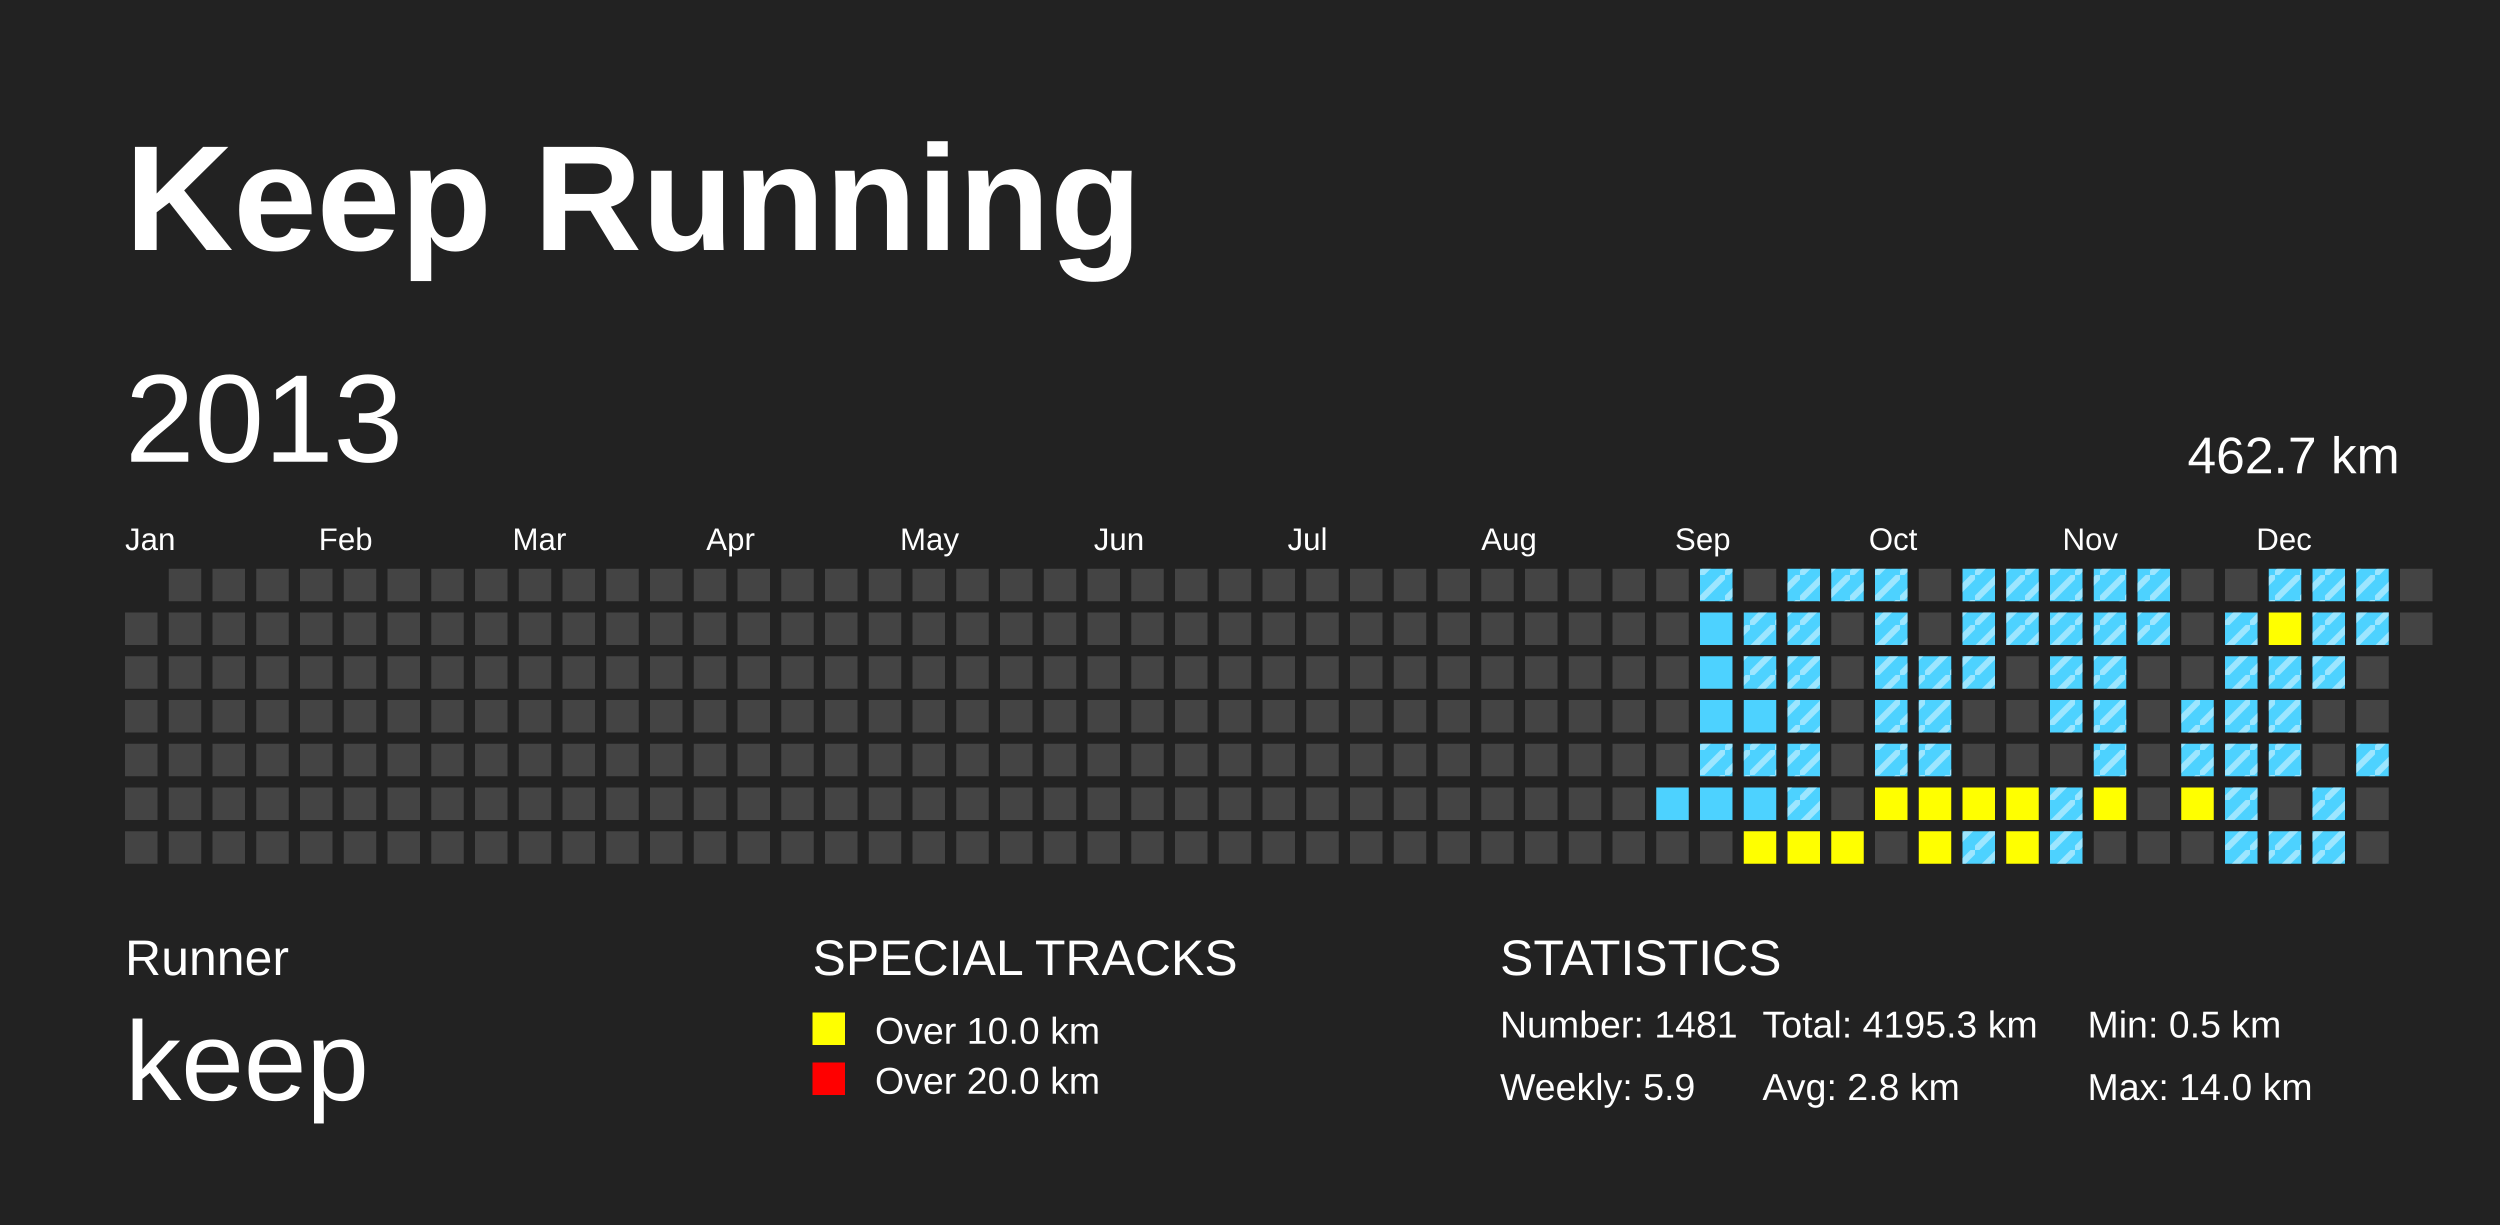
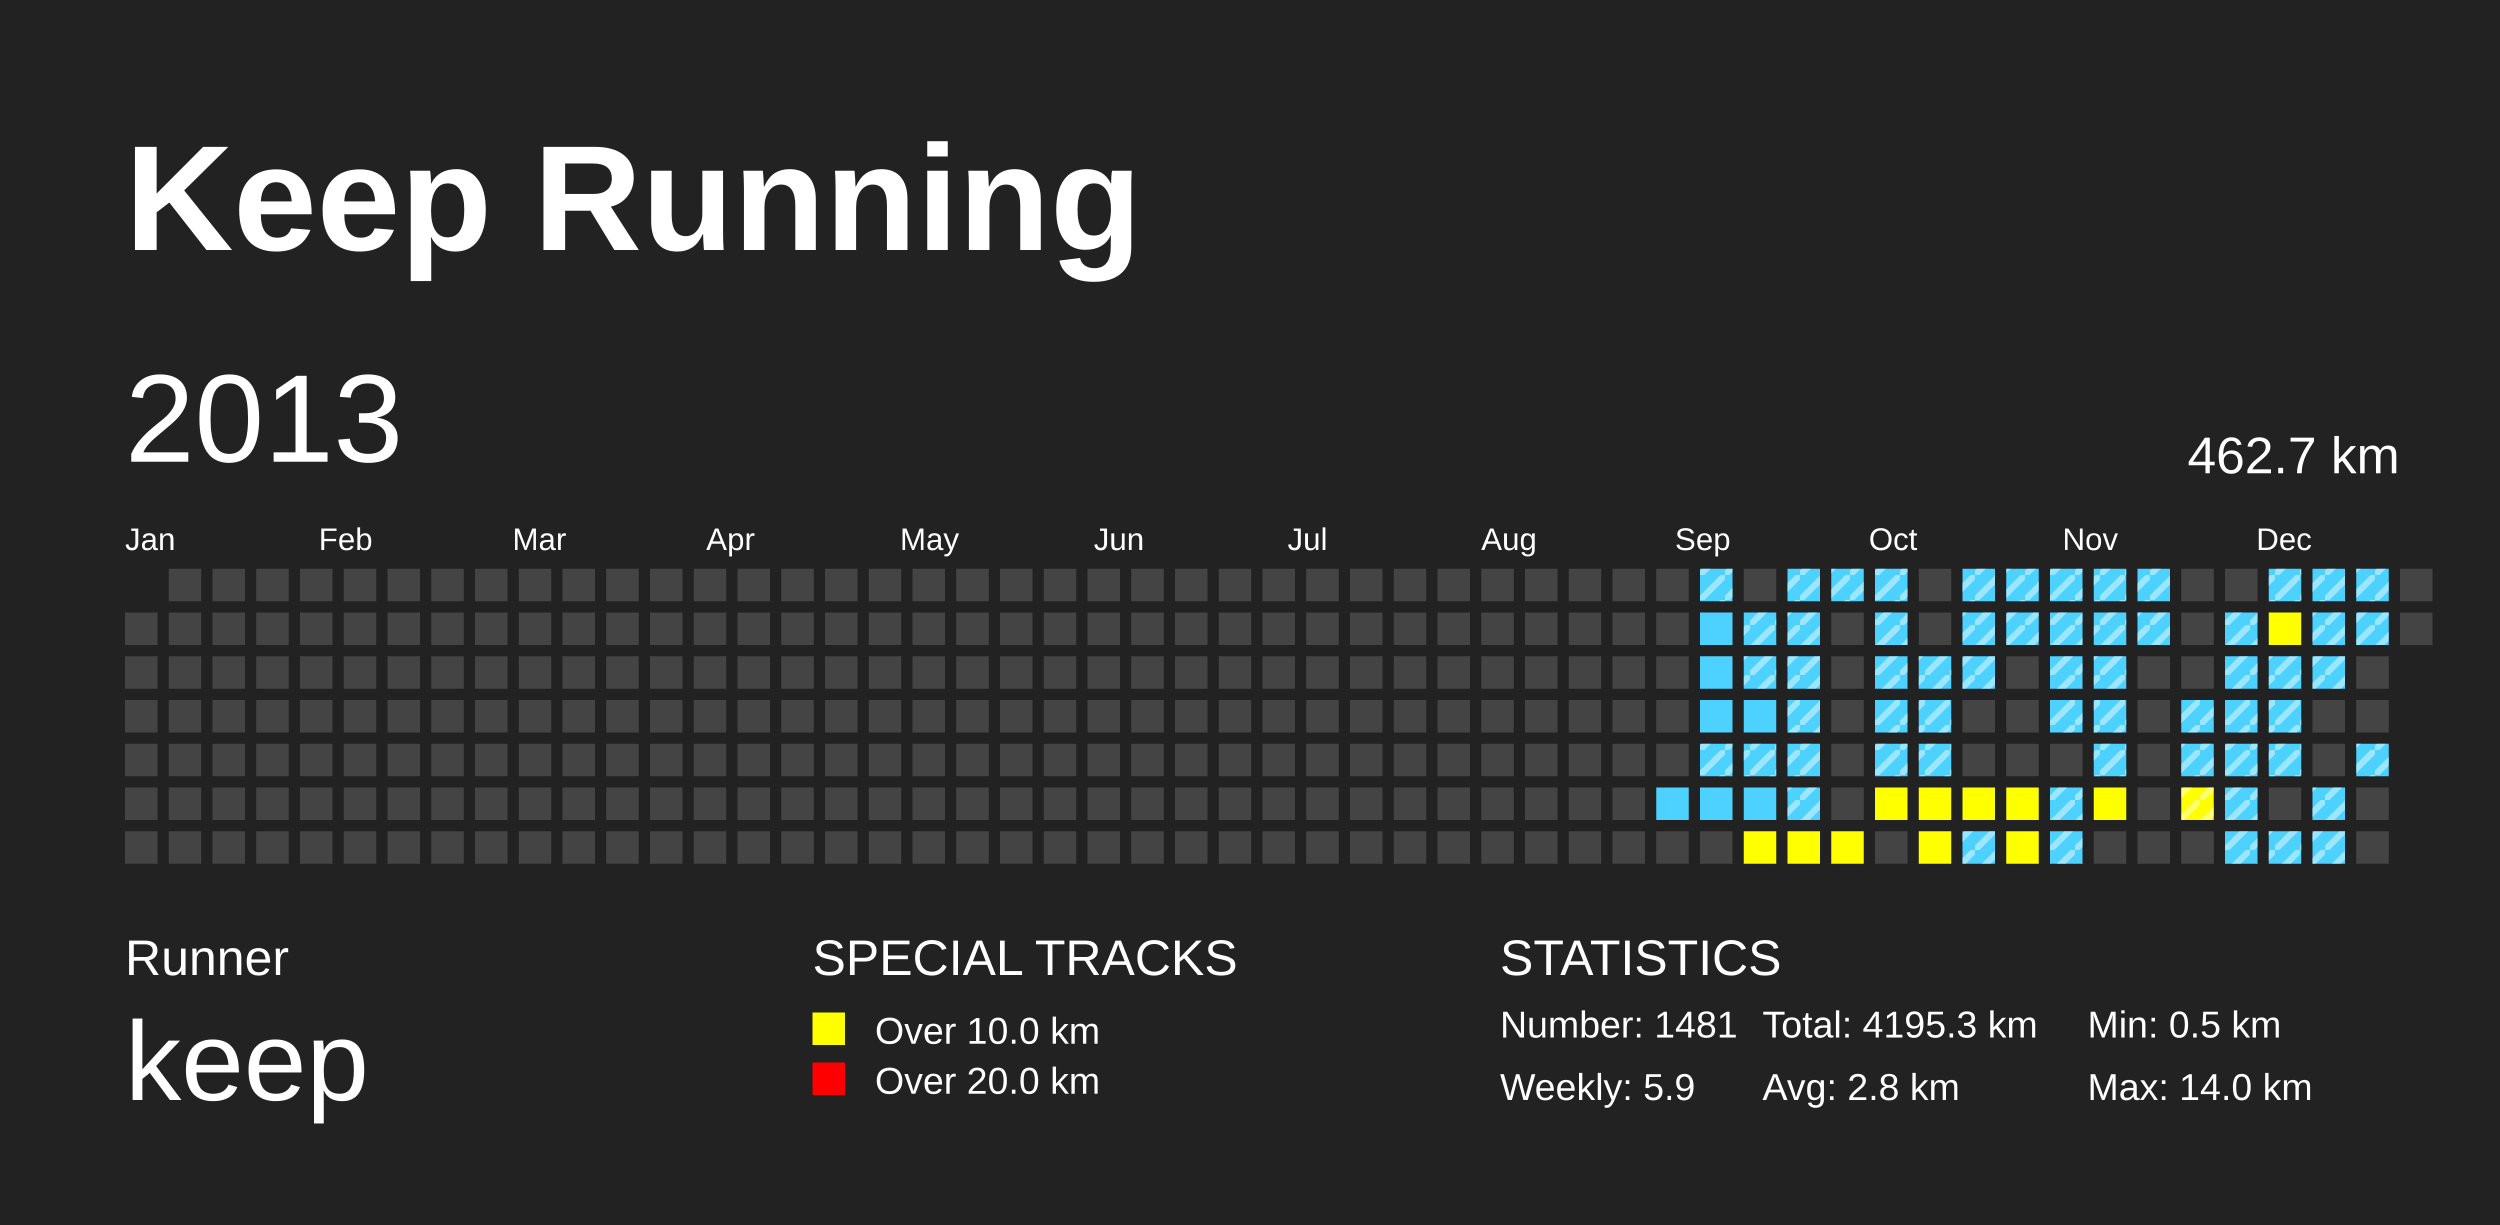
<svg xmlns="http://www.w3.org/2000/svg" baseProfile="full" height="98mm" version="1.1" viewBox="0,0,200,98" width="200mm">
  <defs>
    <pattern height="2" id="indoor-stripe" patternUnits="userSpaceOnUse" width="2">
      <line stroke="white" stroke-opacity="0.45" stroke-width="0.5" x1="0" x2="2" y1="2" y2="0" />
    </pattern>
  </defs>
  <rect fill="#222222" height="98" width="200" x="0" y="0" />
  <text fill="#FFFFFF" style="font-size:12px; font-family:Arial; font-weight:bold;" x="10" y="20">Keep Running</text>
  <text fill="#FFFFFF" style="font-size:4px; font-family:Arial" x="10" y="78">Runner</text>
  <text fill="#FFFFFF" style="font-size:9px; font-family:Arial" x="10" y="88">keep</text>
  <text fill="#FFFFFF" style="font-size:4px; font-family:Arial" x="65" y="78">SPECIAL TRACKS</text>
  <rect fill="yellow" height="2.6" width="2.6" x="65" y="81" />
  <text fill="#FFFFFF" style="font-size:3px; font-family:Arial" x="70" y="83.5">Over 10.0 km</text>
  <rect fill="red" height="2.6" width="2.6" x="65" y="85" />
  <text fill="#FFFFFF" style="font-size:3px; font-family:Arial" x="70" y="87.5">Over 20.0 km</text>
  <text fill="#FFFFFF" style="font-size:4px; font-family:Arial" x="120" y="78">STATISTICS</text>
  <text fill="#FFFFFF" style="font-size:3px; font-family:Arial" x="120" y="83">Number: 1481</text>
  <text fill="#FFFFFF" style="font-size:3px; font-family:Arial" x="120" y="88">Weekly: 5.9</text>
  <text fill="#FFFFFF" style="font-size:3px; font-family:Arial" x="141" y="83">Total: 4195.3 km</text>
  <text fill="#FFFFFF" style="font-size:3px; font-family:Arial" x="141" y="88">Avg: 2.8 km</text>
  <text fill="#FFFFFF" style="font-size:3px; font-family:Arial" x="167" y="83">Min: 0.5 km</text>
  <text fill="#FFFFFF" style="font-size:3px; font-family:Arial" x="167" y="88">Max: 14.0 km</text>
  <text dominant-baseline="hanging" fill="#FFFFFF" style="font-size:10.0px; font-family:Arial;" x="10" y="30">2013</text>
  <text dominant-baseline="hanging" fill="#FFFFFF" style="font-size:4.125px; font-family:Arial;" x="175" y="35">462.7 km</text>
  <text fill="#FFFFFF" style="font-size:2.5px; font-family:Arial" x="10.0" y="44">Jan</text>
  <text fill="#FFFFFF" style="font-size:2.5px; font-family:Arial" x="25.5" y="44">Feb</text>
  <text fill="#FFFFFF" style="font-size:2.5px; font-family:Arial" x="41.0" y="44">Mar</text>
  <text fill="#FFFFFF" style="font-size:2.5px; font-family:Arial" x="56.5" y="44">Apr</text>
  <text fill="#FFFFFF" style="font-size:2.5px; font-family:Arial" x="72.0" y="44">May</text>
  <text fill="#FFFFFF" style="font-size:2.5px; font-family:Arial" x="87.5" y="44">Jun</text>
  <text fill="#FFFFFF" style="font-size:2.5px; font-family:Arial" x="103.0" y="44">Jul</text>
  <text fill="#FFFFFF" style="font-size:2.5px; font-family:Arial" x="118.5" y="44">Aug</text>
  <text fill="#FFFFFF" style="font-size:2.5px; font-family:Arial" x="134.0" y="44">Sep</text>
  <text fill="#FFFFFF" style="font-size:2.5px; font-family:Arial" x="149.5" y="44">Oct</text>
  <text fill="#FFFFFF" style="font-size:2.5px; font-family:Arial" x="165.0" y="44">Nov</text>
  <text fill="#FFFFFF" style="font-size:2.5px; font-family:Arial" x="180.5" y="44">Dec</text>
  <rect fill="#444444" height="2.6" width="2.6" x="10.0" y="49.0" />
  <rect fill="#444444" height="2.6" width="2.6" x="10.0" y="52.5" />
  <rect fill="#444444" height="2.6" width="2.6" x="10.0" y="56.0" />
  <rect fill="#444444" height="2.6" width="2.6" x="10.0" y="59.5" />
  <rect fill="#444444" height="2.6" width="2.6" x="10.0" y="63.0" />
  <rect fill="#444444" height="2.6" width="2.6" x="10.0" y="66.5" />
  <rect fill="#444444" height="2.6" width="2.6" x="13.5" y="45.5" />
  <rect fill="#444444" height="2.6" width="2.6" x="13.5" y="49.0" />
  <rect fill="#444444" height="2.6" width="2.6" x="13.5" y="52.5" />
  <rect fill="#444444" height="2.6" width="2.6" x="13.5" y="56.0" />
  <rect fill="#444444" height="2.6" width="2.6" x="13.5" y="59.5" />
  <rect fill="#444444" height="2.6" width="2.6" x="13.5" y="63.0" />
  <rect fill="#444444" height="2.6" width="2.6" x="13.5" y="66.5" />
  <rect fill="#444444" height="2.6" width="2.6" x="17.0" y="45.5" />
  <rect fill="#444444" height="2.6" width="2.6" x="17.0" y="49.0" />
  <rect fill="#444444" height="2.6" width="2.6" x="17.0" y="52.5" />
  <rect fill="#444444" height="2.6" width="2.6" x="17.0" y="56.0" />
  <rect fill="#444444" height="2.6" width="2.6" x="17.0" y="59.5" />
  <rect fill="#444444" height="2.6" width="2.6" x="17.0" y="63.0" />
  <rect fill="#444444" height="2.6" width="2.6" x="17.0" y="66.5" />
  <rect fill="#444444" height="2.6" width="2.6" x="20.5" y="45.5" />
  <rect fill="#444444" height="2.6" width="2.6" x="20.5" y="49.0" />
  <rect fill="#444444" height="2.6" width="2.6" x="20.5" y="52.5" />
  <rect fill="#444444" height="2.6" width="2.6" x="20.5" y="56.0" />
  <rect fill="#444444" height="2.6" width="2.6" x="20.5" y="59.5" />
  <rect fill="#444444" height="2.6" width="2.6" x="20.5" y="63.0" />
  <rect fill="#444444" height="2.6" width="2.6" x="20.5" y="66.5" />
  <rect fill="#444444" height="2.6" width="2.6" x="24.0" y="45.5" />
  <rect fill="#444444" height="2.6" width="2.6" x="24.0" y="49.0" />
  <rect fill="#444444" height="2.6" width="2.6" x="24.0" y="52.5" />
  <rect fill="#444444" height="2.6" width="2.6" x="24.0" y="56.0" />
  <rect fill="#444444" height="2.6" width="2.6" x="24.0" y="59.5" />
  <rect fill="#444444" height="2.6" width="2.6" x="24.0" y="63.0" />
  <rect fill="#444444" height="2.6" width="2.6" x="24.0" y="66.5" />
  <rect fill="#444444" height="2.6" width="2.6" x="27.5" y="45.5" />
  <rect fill="#444444" height="2.6" width="2.6" x="27.5" y="49.0" />
  <rect fill="#444444" height="2.6" width="2.6" x="27.5" y="52.5" />
  <rect fill="#444444" height="2.6" width="2.6" x="27.5" y="56.0" />
  <rect fill="#444444" height="2.6" width="2.6" x="27.5" y="59.5" />
  <rect fill="#444444" height="2.6" width="2.6" x="27.5" y="63.0" />
  <rect fill="#444444" height="2.6" width="2.6" x="27.5" y="66.5" />
  <rect fill="#444444" height="2.6" width="2.6" x="31.0" y="45.5" />
  <rect fill="#444444" height="2.6" width="2.6" x="31.0" y="49.0" />
  <rect fill="#444444" height="2.6" width="2.6" x="31.0" y="52.5" />
  <rect fill="#444444" height="2.6" width="2.6" x="31.0" y="56.0" />
  <rect fill="#444444" height="2.6" width="2.6" x="31.0" y="59.5" />
  <rect fill="#444444" height="2.6" width="2.6" x="31.0" y="63.0" />
  <rect fill="#444444" height="2.6" width="2.6" x="31.0" y="66.5" />
  <rect fill="#444444" height="2.6" width="2.6" x="34.5" y="45.5" />
  <rect fill="#444444" height="2.6" width="2.6" x="34.5" y="49.0" />
  <rect fill="#444444" height="2.6" width="2.6" x="34.5" y="52.5" />
  <rect fill="#444444" height="2.6" width="2.6" x="34.5" y="56.0" />
  <rect fill="#444444" height="2.6" width="2.6" x="34.5" y="59.5" />
  <rect fill="#444444" height="2.6" width="2.6" x="34.5" y="63.0" />
  <rect fill="#444444" height="2.6" width="2.6" x="34.5" y="66.5" />
  <rect fill="#444444" height="2.6" width="2.6" x="38.0" y="45.5" />
  <rect fill="#444444" height="2.6" width="2.6" x="38.0" y="49.0" />
  <rect fill="#444444" height="2.6" width="2.6" x="38.0" y="52.5" />
  <rect fill="#444444" height="2.6" width="2.6" x="38.0" y="56.0" />
  <rect fill="#444444" height="2.6" width="2.6" x="38.0" y="59.5" />
  <rect fill="#444444" height="2.6" width="2.6" x="38.0" y="63.0" />
  <rect fill="#444444" height="2.6" width="2.6" x="38.0" y="66.5" />
  <rect fill="#444444" height="2.6" width="2.6" x="41.5" y="45.5" />
  <rect fill="#444444" height="2.6" width="2.6" x="41.5" y="49.0" />
  <rect fill="#444444" height="2.6" width="2.6" x="41.5" y="52.5" />
  <rect fill="#444444" height="2.6" width="2.6" x="41.5" y="56.0" />
  <rect fill="#444444" height="2.6" width="2.6" x="41.5" y="59.5" />
  <rect fill="#444444" height="2.6" width="2.6" x="41.5" y="63.0" />
  <rect fill="#444444" height="2.6" width="2.6" x="41.5" y="66.5" />
  <rect fill="#444444" height="2.6" width="2.6" x="45.0" y="45.5" />
  <rect fill="#444444" height="2.6" width="2.6" x="45.0" y="49.0" />
  <rect fill="#444444" height="2.6" width="2.6" x="45.0" y="52.5" />
  <rect fill="#444444" height="2.6" width="2.6" x="45.0" y="56.0" />
  <rect fill="#444444" height="2.6" width="2.6" x="45.0" y="59.5" />
  <rect fill="#444444" height="2.6" width="2.6" x="45.0" y="63.0" />
  <rect fill="#444444" height="2.6" width="2.6" x="45.0" y="66.5" />
  <rect fill="#444444" height="2.6" width="2.6" x="48.5" y="45.5" />
  <rect fill="#444444" height="2.6" width="2.6" x="48.5" y="49.0" />
  <rect fill="#444444" height="2.6" width="2.6" x="48.5" y="52.5" />
  <rect fill="#444444" height="2.6" width="2.6" x="48.5" y="56.0" />
  <rect fill="#444444" height="2.6" width="2.6" x="48.5" y="59.5" />
  <rect fill="#444444" height="2.6" width="2.6" x="48.5" y="63.0" />
  <rect fill="#444444" height="2.6" width="2.6" x="48.5" y="66.5" />
  <rect fill="#444444" height="2.6" width="2.6" x="52.0" y="45.5" />
  <rect fill="#444444" height="2.6" width="2.6" x="52.0" y="49.0" />
  <rect fill="#444444" height="2.6" width="2.6" x="52.0" y="52.5" />
  <rect fill="#444444" height="2.6" width="2.6" x="52.0" y="56.0" />
  <rect fill="#444444" height="2.6" width="2.6" x="52.0" y="59.5" />
  <rect fill="#444444" height="2.6" width="2.6" x="52.0" y="63.0" />
  <rect fill="#444444" height="2.6" width="2.6" x="52.0" y="66.5" />
  <rect fill="#444444" height="2.6" width="2.6" x="55.5" y="45.5" />
  <rect fill="#444444" height="2.6" width="2.6" x="55.5" y="49.0" />
  <rect fill="#444444" height="2.6" width="2.6" x="55.5" y="52.5" />
  <rect fill="#444444" height="2.6" width="2.6" x="55.5" y="56.0" />
  <rect fill="#444444" height="2.6" width="2.6" x="55.5" y="59.5" />
  <rect fill="#444444" height="2.6" width="2.6" x="55.5" y="63.0" />
  <rect fill="#444444" height="2.6" width="2.6" x="55.5" y="66.5" />
  <rect fill="#444444" height="2.6" width="2.6" x="59.0" y="45.5" />
  <rect fill="#444444" height="2.6" width="2.6" x="59.0" y="49.0" />
  <rect fill="#444444" height="2.6" width="2.6" x="59.0" y="52.5" />
  <rect fill="#444444" height="2.6" width="2.6" x="59.0" y="56.0" />
  <rect fill="#444444" height="2.6" width="2.6" x="59.0" y="59.5" />
  <rect fill="#444444" height="2.6" width="2.6" x="59.0" y="63.0" />
  <rect fill="#444444" height="2.6" width="2.6" x="59.0" y="66.5" />
  <rect fill="#444444" height="2.6" width="2.6" x="62.5" y="45.5" />
  <rect fill="#444444" height="2.6" width="2.6" x="62.5" y="49.0" />
  <rect fill="#444444" height="2.6" width="2.6" x="62.5" y="52.5" />
  <rect fill="#444444" height="2.6" width="2.6" x="62.5" y="56.0" />
  <rect fill="#444444" height="2.6" width="2.6" x="62.5" y="59.5" />
  <rect fill="#444444" height="2.6" width="2.6" x="62.5" y="63.0" />
  <rect fill="#444444" height="2.6" width="2.6" x="62.5" y="66.5" />
  <rect fill="#444444" height="2.6" width="2.6" x="66.0" y="45.5" />
  <rect fill="#444444" height="2.6" width="2.6" x="66.0" y="49.0" />
  <rect fill="#444444" height="2.6" width="2.6" x="66.0" y="52.5" />
  <rect fill="#444444" height="2.6" width="2.6" x="66.0" y="56.0" />
  <rect fill="#444444" height="2.6" width="2.6" x="66.0" y="59.5" />
  <rect fill="#444444" height="2.6" width="2.6" x="66.0" y="63.0" />
  <rect fill="#444444" height="2.6" width="2.6" x="66.0" y="66.5" />
  <rect fill="#444444" height="2.6" width="2.6" x="69.5" y="45.5" />
  <rect fill="#444444" height="2.6" width="2.6" x="69.5" y="49.0" />
  <rect fill="#444444" height="2.6" width="2.6" x="69.5" y="52.5" />
  <rect fill="#444444" height="2.6" width="2.6" x="69.5" y="56.0" />
  <rect fill="#444444" height="2.6" width="2.6" x="69.5" y="59.5" />
  <rect fill="#444444" height="2.6" width="2.6" x="69.5" y="63.0" />
  <rect fill="#444444" height="2.6" width="2.6" x="69.5" y="66.5" />
  <rect fill="#444444" height="2.6" width="2.6" x="73.0" y="45.5" />
  <rect fill="#444444" height="2.6" width="2.6" x="73.0" y="49.0" />
  <rect fill="#444444" height="2.6" width="2.6" x="73.0" y="52.5" />
  <rect fill="#444444" height="2.6" width="2.6" x="73.0" y="56.0" />
  <rect fill="#444444" height="2.6" width="2.6" x="73.0" y="59.5" />
  <rect fill="#444444" height="2.6" width="2.6" x="73.0" y="63.0" />
  <rect fill="#444444" height="2.6" width="2.6" x="73.0" y="66.5" />
  <rect fill="#444444" height="2.6" width="2.6" x="76.5" y="45.5" />
  <rect fill="#444444" height="2.6" width="2.6" x="76.5" y="49.0" />
  <rect fill="#444444" height="2.6" width="2.6" x="76.5" y="52.5" />
  <rect fill="#444444" height="2.6" width="2.6" x="76.5" y="56.0" />
  <rect fill="#444444" height="2.6" width="2.6" x="76.5" y="59.5" />
  <rect fill="#444444" height="2.6" width="2.6" x="76.5" y="63.0" />
  <rect fill="#444444" height="2.6" width="2.6" x="76.5" y="66.5" />
  <rect fill="#444444" height="2.6" width="2.6" x="80.0" y="45.5" />
  <rect fill="#444444" height="2.6" width="2.6" x="80.0" y="49.0" />
  <rect fill="#444444" height="2.6" width="2.6" x="80.0" y="52.5" />
  <rect fill="#444444" height="2.6" width="2.6" x="80.0" y="56.0" />
  <rect fill="#444444" height="2.6" width="2.6" x="80.0" y="59.5" />
  <rect fill="#444444" height="2.6" width="2.6" x="80.0" y="63.0" />
  <rect fill="#444444" height="2.6" width="2.6" x="80.0" y="66.5" />
  <rect fill="#444444" height="2.6" width="2.6" x="83.5" y="45.5" />
  <rect fill="#444444" height="2.6" width="2.6" x="83.5" y="49.0" />
  <rect fill="#444444" height="2.6" width="2.6" x="83.5" y="52.5" />
  <rect fill="#444444" height="2.6" width="2.6" x="83.5" y="56.0" />
  <rect fill="#444444" height="2.6" width="2.6" x="83.5" y="59.5" />
  <rect fill="#444444" height="2.6" width="2.6" x="83.5" y="63.0" />
  <rect fill="#444444" height="2.6" width="2.6" x="83.5" y="66.5" />
  <rect fill="#444444" height="2.6" width="2.6" x="87.0" y="45.5" />
  <rect fill="#444444" height="2.6" width="2.6" x="87.0" y="49.0" />
  <rect fill="#444444" height="2.6" width="2.6" x="87.0" y="52.5" />
  <rect fill="#444444" height="2.6" width="2.6" x="87.0" y="56.0" />
  <rect fill="#444444" height="2.6" width="2.6" x="87.0" y="59.5" />
  <rect fill="#444444" height="2.6" width="2.6" x="87.0" y="63.0" />
  <rect fill="#444444" height="2.6" width="2.6" x="87.0" y="66.5" />
  <rect fill="#444444" height="2.6" width="2.6" x="90.5" y="45.5" />
  <rect fill="#444444" height="2.6" width="2.6" x="90.5" y="49.0" />
  <rect fill="#444444" height="2.6" width="2.6" x="90.5" y="52.5" />
  <rect fill="#444444" height="2.6" width="2.6" x="90.5" y="56.0" />
  <rect fill="#444444" height="2.6" width="2.6" x="90.5" y="59.5" />
  <rect fill="#444444" height="2.6" width="2.6" x="90.5" y="63.0" />
  <rect fill="#444444" height="2.6" width="2.6" x="90.5" y="66.5" />
  <rect fill="#444444" height="2.6" width="2.6" x="94.0" y="45.5" />
  <rect fill="#444444" height="2.6" width="2.6" x="94.0" y="49.0" />
  <rect fill="#444444" height="2.6" width="2.6" x="94.0" y="52.5" />
  <rect fill="#444444" height="2.6" width="2.6" x="94.0" y="56.0" />
  <rect fill="#444444" height="2.6" width="2.6" x="94.0" y="59.5" />
  <rect fill="#444444" height="2.6" width="2.6" x="94.0" y="63.0" />
  <rect fill="#444444" height="2.6" width="2.6" x="94.0" y="66.5" />
  <rect fill="#444444" height="2.6" width="2.6" x="97.5" y="45.5" />
  <rect fill="#444444" height="2.6" width="2.6" x="97.5" y="49.0" />
  <rect fill="#444444" height="2.6" width="2.6" x="97.5" y="52.5" />
  <rect fill="#444444" height="2.6" width="2.6" x="97.5" y="56.0" />
  <rect fill="#444444" height="2.6" width="2.6" x="97.5" y="59.5" />
  <rect fill="#444444" height="2.6" width="2.6" x="97.5" y="63.0" />
  <rect fill="#444444" height="2.6" width="2.6" x="97.5" y="66.5" />
  <rect fill="#444444" height="2.6" width="2.6" x="101.0" y="45.5" />
  <rect fill="#444444" height="2.6" width="2.6" x="101.0" y="49.0" />
  <rect fill="#444444" height="2.6" width="2.6" x="101.0" y="52.5" />
  <rect fill="#444444" height="2.6" width="2.6" x="101.0" y="56.0" />
  <rect fill="#444444" height="2.6" width="2.6" x="101.0" y="59.5" />
  <rect fill="#444444" height="2.6" width="2.6" x="101.0" y="63.0" />
  <rect fill="#444444" height="2.6" width="2.6" x="101.0" y="66.5" />
  <rect fill="#444444" height="2.6" width="2.6" x="104.5" y="45.5" />
  <rect fill="#444444" height="2.6" width="2.6" x="104.5" y="49.0" />
  <rect fill="#444444" height="2.6" width="2.6" x="104.5" y="52.5" />
  <rect fill="#444444" height="2.6" width="2.6" x="104.5" y="56.0" />
  <rect fill="#444444" height="2.6" width="2.6" x="104.5" y="59.5" />
  <rect fill="#444444" height="2.6" width="2.6" x="104.5" y="63.0" />
  <rect fill="#444444" height="2.6" width="2.6" x="104.5" y="66.5" />
  <rect fill="#444444" height="2.6" width="2.6" x="108.0" y="45.5" />
  <rect fill="#444444" height="2.6" width="2.6" x="108.0" y="49.0" />
  <rect fill="#444444" height="2.6" width="2.6" x="108.0" y="52.5" />
  <rect fill="#444444" height="2.6" width="2.6" x="108.0" y="56.0" />
  <rect fill="#444444" height="2.6" width="2.6" x="108.0" y="59.5" />
  <rect fill="#444444" height="2.6" width="2.6" x="108.0" y="63.0" />
  <rect fill="#444444" height="2.6" width="2.6" x="108.0" y="66.5" />
  <rect fill="#444444" height="2.6" width="2.6" x="111.5" y="45.5" />
  <rect fill="#444444" height="2.6" width="2.6" x="111.5" y="49.0" />
  <rect fill="#444444" height="2.6" width="2.6" x="111.5" y="52.5" />
  <rect fill="#444444" height="2.6" width="2.6" x="111.5" y="56.0" />
  <rect fill="#444444" height="2.6" width="2.6" x="111.5" y="59.5" />
  <rect fill="#444444" height="2.6" width="2.6" x="111.5" y="63.0" />
  <rect fill="#444444" height="2.6" width="2.6" x="111.5" y="66.5" />
  <rect fill="#444444" height="2.6" width="2.6" x="115.0" y="45.5" />
  <rect fill="#444444" height="2.6" width="2.6" x="115.0" y="49.0" />
  <rect fill="#444444" height="2.6" width="2.6" x="115.0" y="52.5" />
  <rect fill="#444444" height="2.6" width="2.6" x="115.0" y="56.0" />
  <rect fill="#444444" height="2.6" width="2.6" x="115.0" y="59.5" />
  <rect fill="#444444" height="2.6" width="2.6" x="115.0" y="63.0" />
  <rect fill="#444444" height="2.6" width="2.6" x="115.0" y="66.5" />
  <rect fill="#444444" height="2.6" width="2.6" x="118.5" y="45.5" />
  <rect fill="#444444" height="2.6" width="2.6" x="118.5" y="49.0" />
  <rect fill="#444444" height="2.6" width="2.6" x="118.5" y="52.5" />
  <rect fill="#444444" height="2.6" width="2.6" x="118.5" y="56.0" />
  <rect fill="#444444" height="2.6" width="2.6" x="118.5" y="59.5" />
  <rect fill="#444444" height="2.6" width="2.6" x="118.5" y="63.0" />
  <rect fill="#444444" height="2.6" width="2.6" x="118.5" y="66.5" />
  <rect fill="#444444" height="2.6" width="2.6" x="122.0" y="45.5" />
  <rect fill="#444444" height="2.6" width="2.6" x="122.0" y="49.0" />
  <rect fill="#444444" height="2.6" width="2.6" x="122.0" y="52.5" />
  <rect fill="#444444" height="2.6" width="2.6" x="122.0" y="56.0" />
  <rect fill="#444444" height="2.6" width="2.6" x="122.0" y="59.5" />
  <rect fill="#444444" height="2.6" width="2.6" x="122.0" y="63.0" />
  <rect fill="#444444" height="2.6" width="2.6" x="122.0" y="66.5" />
  <rect fill="#444444" height="2.6" width="2.6" x="125.5" y="45.5" />
  <rect fill="#444444" height="2.6" width="2.6" x="125.5" y="49.0" />
  <rect fill="#444444" height="2.6" width="2.6" x="125.5" y="52.5" />
  <rect fill="#444444" height="2.6" width="2.6" x="125.5" y="56.0" />
  <rect fill="#444444" height="2.6" width="2.6" x="125.5" y="59.5" />
  <rect fill="#444444" height="2.6" width="2.6" x="125.5" y="63.0" />
  <rect fill="#444444" height="2.6" width="2.6" x="125.5" y="66.5" />
  <rect fill="#444444" height="2.6" width="2.6" x="129.0" y="45.5" />
  <rect fill="#444444" height="2.6" width="2.6" x="129.0" y="49.0" />
  <rect fill="#444444" height="2.6" width="2.6" x="129.0" y="52.5" />
  <rect fill="#444444" height="2.6" width="2.6" x="129.0" y="56.0" />
  <rect fill="#444444" height="2.6" width="2.6" x="129.0" y="59.5" />
  <rect fill="#444444" height="2.6" width="2.6" x="129.0" y="63.0" />
  <rect fill="#444444" height="2.6" width="2.6" x="129.0" y="66.5" />
  <rect fill="#444444" height="2.6" width="2.6" x="132.5" y="45.5" />
  <rect fill="#444444" height="2.6" width="2.6" x="132.5" y="49.0" />
  <rect fill="#444444" height="2.6" width="2.6" x="132.5" y="52.5" />
  <rect fill="#444444" height="2.6" width="2.6" x="132.5" y="56.0" />
  <rect fill="#444444" height="2.6" width="2.6" x="132.5" y="59.5" />
  <rect fill="#4DD2FF" height="2.6" width="2.6" x="132.5" y="63.0" />
  <rect fill="#444444" height="2.6" width="2.6" x="132.5" y="66.5" />
  <rect fill="#4DD2FF" height="2.6" width="2.6" x="136.0" y="45.5" />
  <rect fill="url(#indoor-stripe)" height="2.6" style="pointer-events: none;" width="2.6" x="136.0" y="45.5" />
  <rect fill="#4DD2FF" height="2.6" width="2.6" x="136.0" y="49.0" />
  <rect fill="#4DD2FF" height="2.6" width="2.6" x="136.0" y="52.5" />
  <rect fill="#4DD2FF" height="2.6" width="2.6" x="136.0" y="56.0" />
  <rect fill="#4DD2FF" height="2.6" width="2.6" x="136.0" y="59.5" />
  <rect fill="url(#indoor-stripe)" height="2.6" style="pointer-events: none;" width="2.6" x="136.0" y="59.5" />
  <rect fill="#4DD2FF" height="2.6" width="2.6" x="136.0" y="63.0" />
  <rect fill="#444444" height="2.6" width="2.6" x="136.0" y="66.5" />
  <rect fill="#444444" height="2.6" width="2.6" x="139.5" y="45.5" />
  <rect fill="#4DD2FF" height="2.6" width="2.6" x="139.5" y="49.0" />
  <rect fill="url(#indoor-stripe)" height="2.6" style="pointer-events: none;" width="2.6" x="139.5" y="49.0" />
  <rect fill="#4DD2FF" height="2.6" width="2.6" x="139.5" y="52.5" />
  <rect fill="url(#indoor-stripe)" height="2.6" style="pointer-events: none;" width="2.6" x="139.5" y="52.5" />
  <rect fill="#4DD2FF" height="2.6" width="2.6" x="139.5" y="56.0" />
  <rect fill="#4DD2FF" height="2.6" width="2.6" x="139.5" y="59.5" />
  <rect fill="url(#indoor-stripe)" height="2.6" style="pointer-events: none;" width="2.6" x="139.5" y="59.5" />
  <rect fill="#4DD2FF" height="2.6" width="2.6" x="139.5" y="63.0" />
  <rect fill="yellow" height="2.6" width="2.6" x="139.5" y="66.5" />
  <rect fill="#4DD2FF" height="2.6" width="2.6" x="143.0" y="45.5" />
  <rect fill="url(#indoor-stripe)" height="2.6" style="pointer-events: none;" width="2.6" x="143.0" y="45.5" />
  <rect fill="#4DD2FF" height="2.6" width="2.6" x="143.0" y="49.0" />
  <rect fill="url(#indoor-stripe)" height="2.6" style="pointer-events: none;" width="2.6" x="143.0" y="49.0" />
  <rect fill="#4DD2FF" height="2.6" width="2.6" x="143.0" y="52.5" />
  <rect fill="url(#indoor-stripe)" height="2.6" style="pointer-events: none;" width="2.6" x="143.0" y="52.5" />
  <rect fill="#4DD2FF" height="2.6" width="2.6" x="143.0" y="56.0" />
  <rect fill="url(#indoor-stripe)" height="2.6" style="pointer-events: none;" width="2.6" x="143.0" y="56.0" />
  <rect fill="#4DD2FF" height="2.6" width="2.6" x="143.0" y="59.5" />
  <rect fill="url(#indoor-stripe)" height="2.6" style="pointer-events: none;" width="2.6" x="143.0" y="59.5" />
  <rect fill="#4DD2FF" height="2.6" width="2.6" x="143.0" y="63.0" />
  <rect fill="url(#indoor-stripe)" height="2.6" style="pointer-events: none;" width="2.6" x="143.0" y="63.0" />
  <rect fill="yellow" height="2.6" width="2.6" x="143.0" y="66.5" />
  <rect fill="#4DD2FF" height="2.6" width="2.6" x="146.5" y="45.5" />
  <rect fill="url(#indoor-stripe)" height="2.6" style="pointer-events: none;" width="2.6" x="146.5" y="45.5" />
  <rect fill="#444444" height="2.6" width="2.6" x="146.5" y="49.0" />
  <rect fill="#444444" height="2.6" width="2.6" x="146.5" y="52.5" />
  <rect fill="#444444" height="2.6" width="2.6" x="146.5" y="56.0" />
  <rect fill="#444444" height="2.6" width="2.6" x="146.5" y="59.5" />
  <rect fill="#444444" height="2.6" width="2.6" x="146.5" y="63.0" />
  <rect fill="yellow" height="2.6" width="2.6" x="146.5" y="66.5" />
  <rect fill="#4DD2FF" height="2.6" width="2.6" x="150.0" y="45.5" />
  <rect fill="url(#indoor-stripe)" height="2.6" style="pointer-events: none;" width="2.6" x="150.0" y="45.5" />
  <rect fill="#4DD2FF" height="2.6" width="2.6" x="150.0" y="49.0" />
  <rect fill="url(#indoor-stripe)" height="2.6" style="pointer-events: none;" width="2.6" x="150.0" y="49.0" />
  <rect fill="#4DD2FF" height="2.6" width="2.6" x="150.0" y="52.5" />
  <rect fill="url(#indoor-stripe)" height="2.6" style="pointer-events: none;" width="2.6" x="150.0" y="52.5" />
  <rect fill="#4DD2FF" height="2.6" width="2.6" x="150.0" y="56.0" />
  <rect fill="url(#indoor-stripe)" height="2.6" style="pointer-events: none;" width="2.6" x="150.0" y="56.0" />
  <rect fill="#4DD2FF" height="2.6" width="2.6" x="150.0" y="59.5" />
  <rect fill="url(#indoor-stripe)" height="2.6" style="pointer-events: none;" width="2.6" x="150.0" y="59.5" />
  <rect fill="yellow" height="2.6" width="2.6" x="150.0" y="63.0" />
  <rect fill="#444444" height="2.6" width="2.6" x="150.0" y="66.5" />
  <rect fill="#444444" height="2.6" width="2.6" x="153.5" y="45.5" />
  <rect fill="#444444" height="2.6" width="2.6" x="153.5" y="49.0" />
  <rect fill="#4DD2FF" height="2.6" width="2.6" x="153.5" y="52.5" />
  <rect fill="url(#indoor-stripe)" height="2.6" style="pointer-events: none;" width="2.6" x="153.5" y="52.5" />
  <rect fill="#4DD2FF" height="2.6" width="2.6" x="153.5" y="56.0" />
  <rect fill="url(#indoor-stripe)" height="2.6" style="pointer-events: none;" width="2.6" x="153.5" y="56.0" />
  <rect fill="#4DD2FF" height="2.6" width="2.6" x="153.5" y="59.5" />
  <rect fill="url(#indoor-stripe)" height="2.6" style="pointer-events: none;" width="2.6" x="153.5" y="59.5" />
  <rect fill="yellow" height="2.6" width="2.6" x="153.5" y="63.0" />
  <rect fill="yellow" height="2.6" width="2.6" x="153.5" y="66.5" />
  <rect fill="#4DD2FF" height="2.6" width="2.6" x="157.0" y="45.5" />
  <rect fill="url(#indoor-stripe)" height="2.6" style="pointer-events: none;" width="2.6" x="157.0" y="45.5" />
  <rect fill="#4DD2FF" height="2.6" width="2.6" x="157.0" y="49.0" />
  <rect fill="url(#indoor-stripe)" height="2.6" style="pointer-events: none;" width="2.6" x="157.0" y="49.0" />
  <rect fill="#4DD2FF" height="2.6" width="2.6" x="157.0" y="52.5" />
  <rect fill="url(#indoor-stripe)" height="2.6" style="pointer-events: none;" width="2.6" x="157.0" y="52.5" />
  <rect fill="#444444" height="2.6" width="2.6" x="157.0" y="56.0" />
  <rect fill="#444444" height="2.6" width="2.6" x="157.0" y="59.5" />
  <rect fill="yellow" height="2.6" width="2.6" x="157.0" y="63.0" />
  <rect fill="#4DD2FF" height="2.6" width="2.6" x="157.0" y="66.5" />
  <rect fill="url(#indoor-stripe)" height="2.6" style="pointer-events: none;" width="2.6" x="157.0" y="66.5" />
  <rect fill="#4DD2FF" height="2.6" width="2.6" x="160.5" y="45.5" />
  <rect fill="url(#indoor-stripe)" height="2.6" style="pointer-events: none;" width="2.6" x="160.5" y="45.5" />
  <rect fill="#4DD2FF" height="2.6" width="2.6" x="160.5" y="49.0" />
  <rect fill="url(#indoor-stripe)" height="2.6" style="pointer-events: none;" width="2.6" x="160.5" y="49.0" />
  <rect fill="#444444" height="2.6" width="2.6" x="160.5" y="52.5" />
  <rect fill="#444444" height="2.6" width="2.6" x="160.5" y="56.0" />
  <rect fill="#444444" height="2.6" width="2.6" x="160.5" y="59.5" />
  <rect fill="yellow" height="2.6" width="2.6" x="160.5" y="63.0" />
  <rect fill="yellow" height="2.6" width="2.6" x="160.5" y="66.5" />
  <rect fill="#4DD2FF" height="2.6" width="2.6" x="164.0" y="45.5" />
  <rect fill="url(#indoor-stripe)" height="2.6" style="pointer-events: none;" width="2.6" x="164.0" y="45.5" />
  <rect fill="#4DD2FF" height="2.6" width="2.6" x="164.0" y="49.0" />
  <rect fill="url(#indoor-stripe)" height="2.6" style="pointer-events: none;" width="2.6" x="164.0" y="49.0" />
  <rect fill="#4DD2FF" height="2.6" width="2.6" x="164.0" y="52.5" />
  <rect fill="url(#indoor-stripe)" height="2.6" style="pointer-events: none;" width="2.6" x="164.0" y="52.5" />
  <rect fill="#4DD2FF" height="2.6" width="2.6" x="164.0" y="56.0" />
  <rect fill="url(#indoor-stripe)" height="2.6" style="pointer-events: none;" width="2.6" x="164.0" y="56.0" />
  <rect fill="#444444" height="2.6" width="2.6" x="164.0" y="59.5" />
  <rect fill="#4DD2FF" height="2.6" width="2.6" x="164.0" y="63.0" />
  <rect fill="url(#indoor-stripe)" height="2.6" style="pointer-events: none;" width="2.6" x="164.0" y="63.0" />
  <rect fill="#4DD2FF" height="2.6" width="2.6" x="164.0" y="66.5" />
  <rect fill="url(#indoor-stripe)" height="2.6" style="pointer-events: none;" width="2.6" x="164.0" y="66.5" />
  <rect fill="#4DD2FF" height="2.6" width="2.6" x="167.5" y="45.5" />
  <rect fill="url(#indoor-stripe)" height="2.6" style="pointer-events: none;" width="2.6" x="167.5" y="45.5" />
  <rect fill="#4DD2FF" height="2.6" width="2.6" x="167.5" y="49.0" />
  <rect fill="url(#indoor-stripe)" height="2.6" style="pointer-events: none;" width="2.6" x="167.5" y="49.0" />
  <rect fill="#4DD2FF" height="2.6" width="2.6" x="167.5" y="52.5" />
  <rect fill="url(#indoor-stripe)" height="2.6" style="pointer-events: none;" width="2.6" x="167.5" y="52.5" />
  <rect fill="#4DD2FF" height="2.6" width="2.6" x="167.5" y="56.0" />
  <rect fill="url(#indoor-stripe)" height="2.6" style="pointer-events: none;" width="2.6" x="167.5" y="56.0" />
  <rect fill="#4DD2FF" height="2.6" width="2.6" x="167.5" y="59.5" />
  <rect fill="url(#indoor-stripe)" height="2.6" style="pointer-events: none;" width="2.6" x="167.5" y="59.5" />
  <rect fill="yellow" height="2.6" width="2.6" x="167.5" y="63.0" />
  <rect fill="#444444" height="2.6" width="2.6" x="167.5" y="66.5" />
  <rect fill="#4DD2FF" height="2.6" width="2.6" x="171.0" y="45.5" />
  <rect fill="url(#indoor-stripe)" height="2.6" style="pointer-events: none;" width="2.6" x="171.0" y="45.5" />
  <rect fill="#4DD2FF" height="2.6" width="2.6" x="171.0" y="49.0" />
  <rect fill="url(#indoor-stripe)" height="2.6" style="pointer-events: none;" width="2.6" x="171.0" y="49.0" />
  <rect fill="#444444" height="2.6" width="2.6" x="171.0" y="52.5" />
  <rect fill="#444444" height="2.6" width="2.6" x="171.0" y="56.0" />
  <rect fill="#444444" height="2.6" width="2.6" x="171.0" y="59.5" />
  <rect fill="#444444" height="2.6" width="2.6" x="171.0" y="63.0" />
  <rect fill="#444444" height="2.6" width="2.6" x="171.0" y="66.5" />
  <rect fill="#444444" height="2.6" width="2.6" x="174.5" y="45.5" />
  <rect fill="#444444" height="2.6" width="2.6" x="174.5" y="49.0" />
  <rect fill="#444444" height="2.6" width="2.6" x="174.5" y="52.5" />
  <rect fill="#4DD2FF" height="2.6" width="2.6" x="174.5" y="56.0" />
  <rect fill="url(#indoor-stripe)" height="2.6" style="pointer-events: none;" width="2.6" x="174.5" y="56.0" />
  <rect fill="#4DD2FF" height="2.6" width="2.6" x="174.5" y="59.5" />
  <rect fill="url(#indoor-stripe)" height="2.6" style="pointer-events: none;" width="2.6" x="174.5" y="59.5" />
  <rect fill="yellow" height="2.6" width="2.6" x="174.5" y="63.0" />
+   <rect fill="url(#indoor-stripe)" height="2.6" style="pointer-events: none;" width="2.6" x="174.5" y="63.0" />
  <rect fill="#444444" height="2.6" width="2.6" x="174.5" y="66.5" />
  <rect fill="#444444" height="2.6" width="2.6" x="178.0" y="45.5" />
  <rect fill="#4DD2FF" height="2.6" width="2.6" x="178.0" y="49.0" />
  <rect fill="url(#indoor-stripe)" height="2.6" style="pointer-events: none;" width="2.6" x="178.0" y="49.0" />
  <rect fill="#4DD2FF" height="2.6" width="2.6" x="178.0" y="52.5" />
  <rect fill="url(#indoor-stripe)" height="2.6" style="pointer-events: none;" width="2.6" x="178.0" y="52.5" />
  <rect fill="#4DD2FF" height="2.6" width="2.6" x="178.0" y="56.0" />
  <rect fill="url(#indoor-stripe)" height="2.6" style="pointer-events: none;" width="2.6" x="178.0" y="56.0" />
  <rect fill="#4DD2FF" height="2.6" width="2.6" x="178.0" y="59.5" />
  <rect fill="url(#indoor-stripe)" height="2.6" style="pointer-events: none;" width="2.6" x="178.0" y="59.5" />
  <rect fill="#4DD2FF" height="2.6" width="2.6" x="178.0" y="63.0" />
  <rect fill="url(#indoor-stripe)" height="2.6" style="pointer-events: none;" width="2.6" x="178.0" y="63.0" />
  <rect fill="#4DD2FF" height="2.6" width="2.6" x="178.0" y="66.5" />
  <rect fill="url(#indoor-stripe)" height="2.6" style="pointer-events: none;" width="2.6" x="178.0" y="66.5" />
  <rect fill="#4DD2FF" height="2.6" width="2.6" x="181.5" y="45.5" />
  <rect fill="url(#indoor-stripe)" height="2.6" style="pointer-events: none;" width="2.6" x="181.5" y="45.5" />
  <rect fill="yellow" height="2.6" width="2.6" x="181.5" y="49.0" />
  <rect fill="#4DD2FF" height="2.6" width="2.6" x="181.5" y="52.5" />
  <rect fill="url(#indoor-stripe)" height="2.6" style="pointer-events: none;" width="2.6" x="181.5" y="52.5" />
  <rect fill="#4DD2FF" height="2.6" width="2.6" x="181.5" y="56.0" />
  <rect fill="url(#indoor-stripe)" height="2.6" style="pointer-events: none;" width="2.6" x="181.5" y="56.0" />
  <rect fill="#4DD2FF" height="2.6" width="2.6" x="181.5" y="59.5" />
  <rect fill="url(#indoor-stripe)" height="2.6" style="pointer-events: none;" width="2.6" x="181.5" y="59.5" />
  <rect fill="#444444" height="2.6" width="2.6" x="181.5" y="63.0" />
  <rect fill="#4DD2FF" height="2.6" width="2.6" x="181.5" y="66.5" />
  <rect fill="url(#indoor-stripe)" height="2.6" style="pointer-events: none;" width="2.6" x="181.5" y="66.5" />
  <rect fill="#4DD2FF" height="2.6" width="2.6" x="185.0" y="45.5" />
  <rect fill="url(#indoor-stripe)" height="2.6" style="pointer-events: none;" width="2.6" x="185.0" y="45.5" />
  <rect fill="#4DD2FF" height="2.6" width="2.6" x="185.0" y="49.0" />
  <rect fill="url(#indoor-stripe)" height="2.6" style="pointer-events: none;" width="2.6" x="185.0" y="49.0" />
  <rect fill="#4DD2FF" height="2.6" width="2.6" x="185.0" y="52.5" />
  <rect fill="url(#indoor-stripe)" height="2.6" style="pointer-events: none;" width="2.6" x="185.0" y="52.5" />
  <rect fill="#444444" height="2.6" width="2.6" x="185.0" y="56.0" />
  <rect fill="#444444" height="2.6" width="2.6" x="185.0" y="59.5" />
  <rect fill="#4DD2FF" height="2.6" width="2.6" x="185.0" y="63.0" />
  <rect fill="url(#indoor-stripe)" height="2.6" style="pointer-events: none;" width="2.6" x="185.0" y="63.0" />
  <rect fill="#4DD2FF" height="2.6" width="2.6" x="185.0" y="66.5" />
  <rect fill="url(#indoor-stripe)" height="2.6" style="pointer-events: none;" width="2.6" x="185.0" y="66.5" />
  <rect fill="#4DD2FF" height="2.6" width="2.6" x="188.5" y="45.5" />
  <rect fill="url(#indoor-stripe)" height="2.6" style="pointer-events: none;" width="2.6" x="188.5" y="45.5" />
  <rect fill="#4DD2FF" height="2.6" width="2.6" x="188.5" y="49.0" />
  <rect fill="url(#indoor-stripe)" height="2.6" style="pointer-events: none;" width="2.6" x="188.5" y="49.0" />
  <rect fill="#444444" height="2.6" width="2.6" x="188.5" y="52.5" />
  <rect fill="#444444" height="2.6" width="2.6" x="188.5" y="56.0" />
  <rect fill="#4DD2FF" height="2.6" width="2.6" x="188.5" y="59.5" />
  <rect fill="url(#indoor-stripe)" height="2.6" style="pointer-events: none;" width="2.6" x="188.5" y="59.5" />
  <rect fill="#444444" height="2.6" width="2.6" x="188.5" y="63.0" />
  <rect fill="#444444" height="2.6" width="2.6" x="188.5" y="66.5" />
  <rect fill="#444444" height="2.6" width="2.6" x="192.0" y="45.5" />
  <rect fill="#444444" height="2.6" width="2.6" x="192.0" y="49.0" />
</svg>
